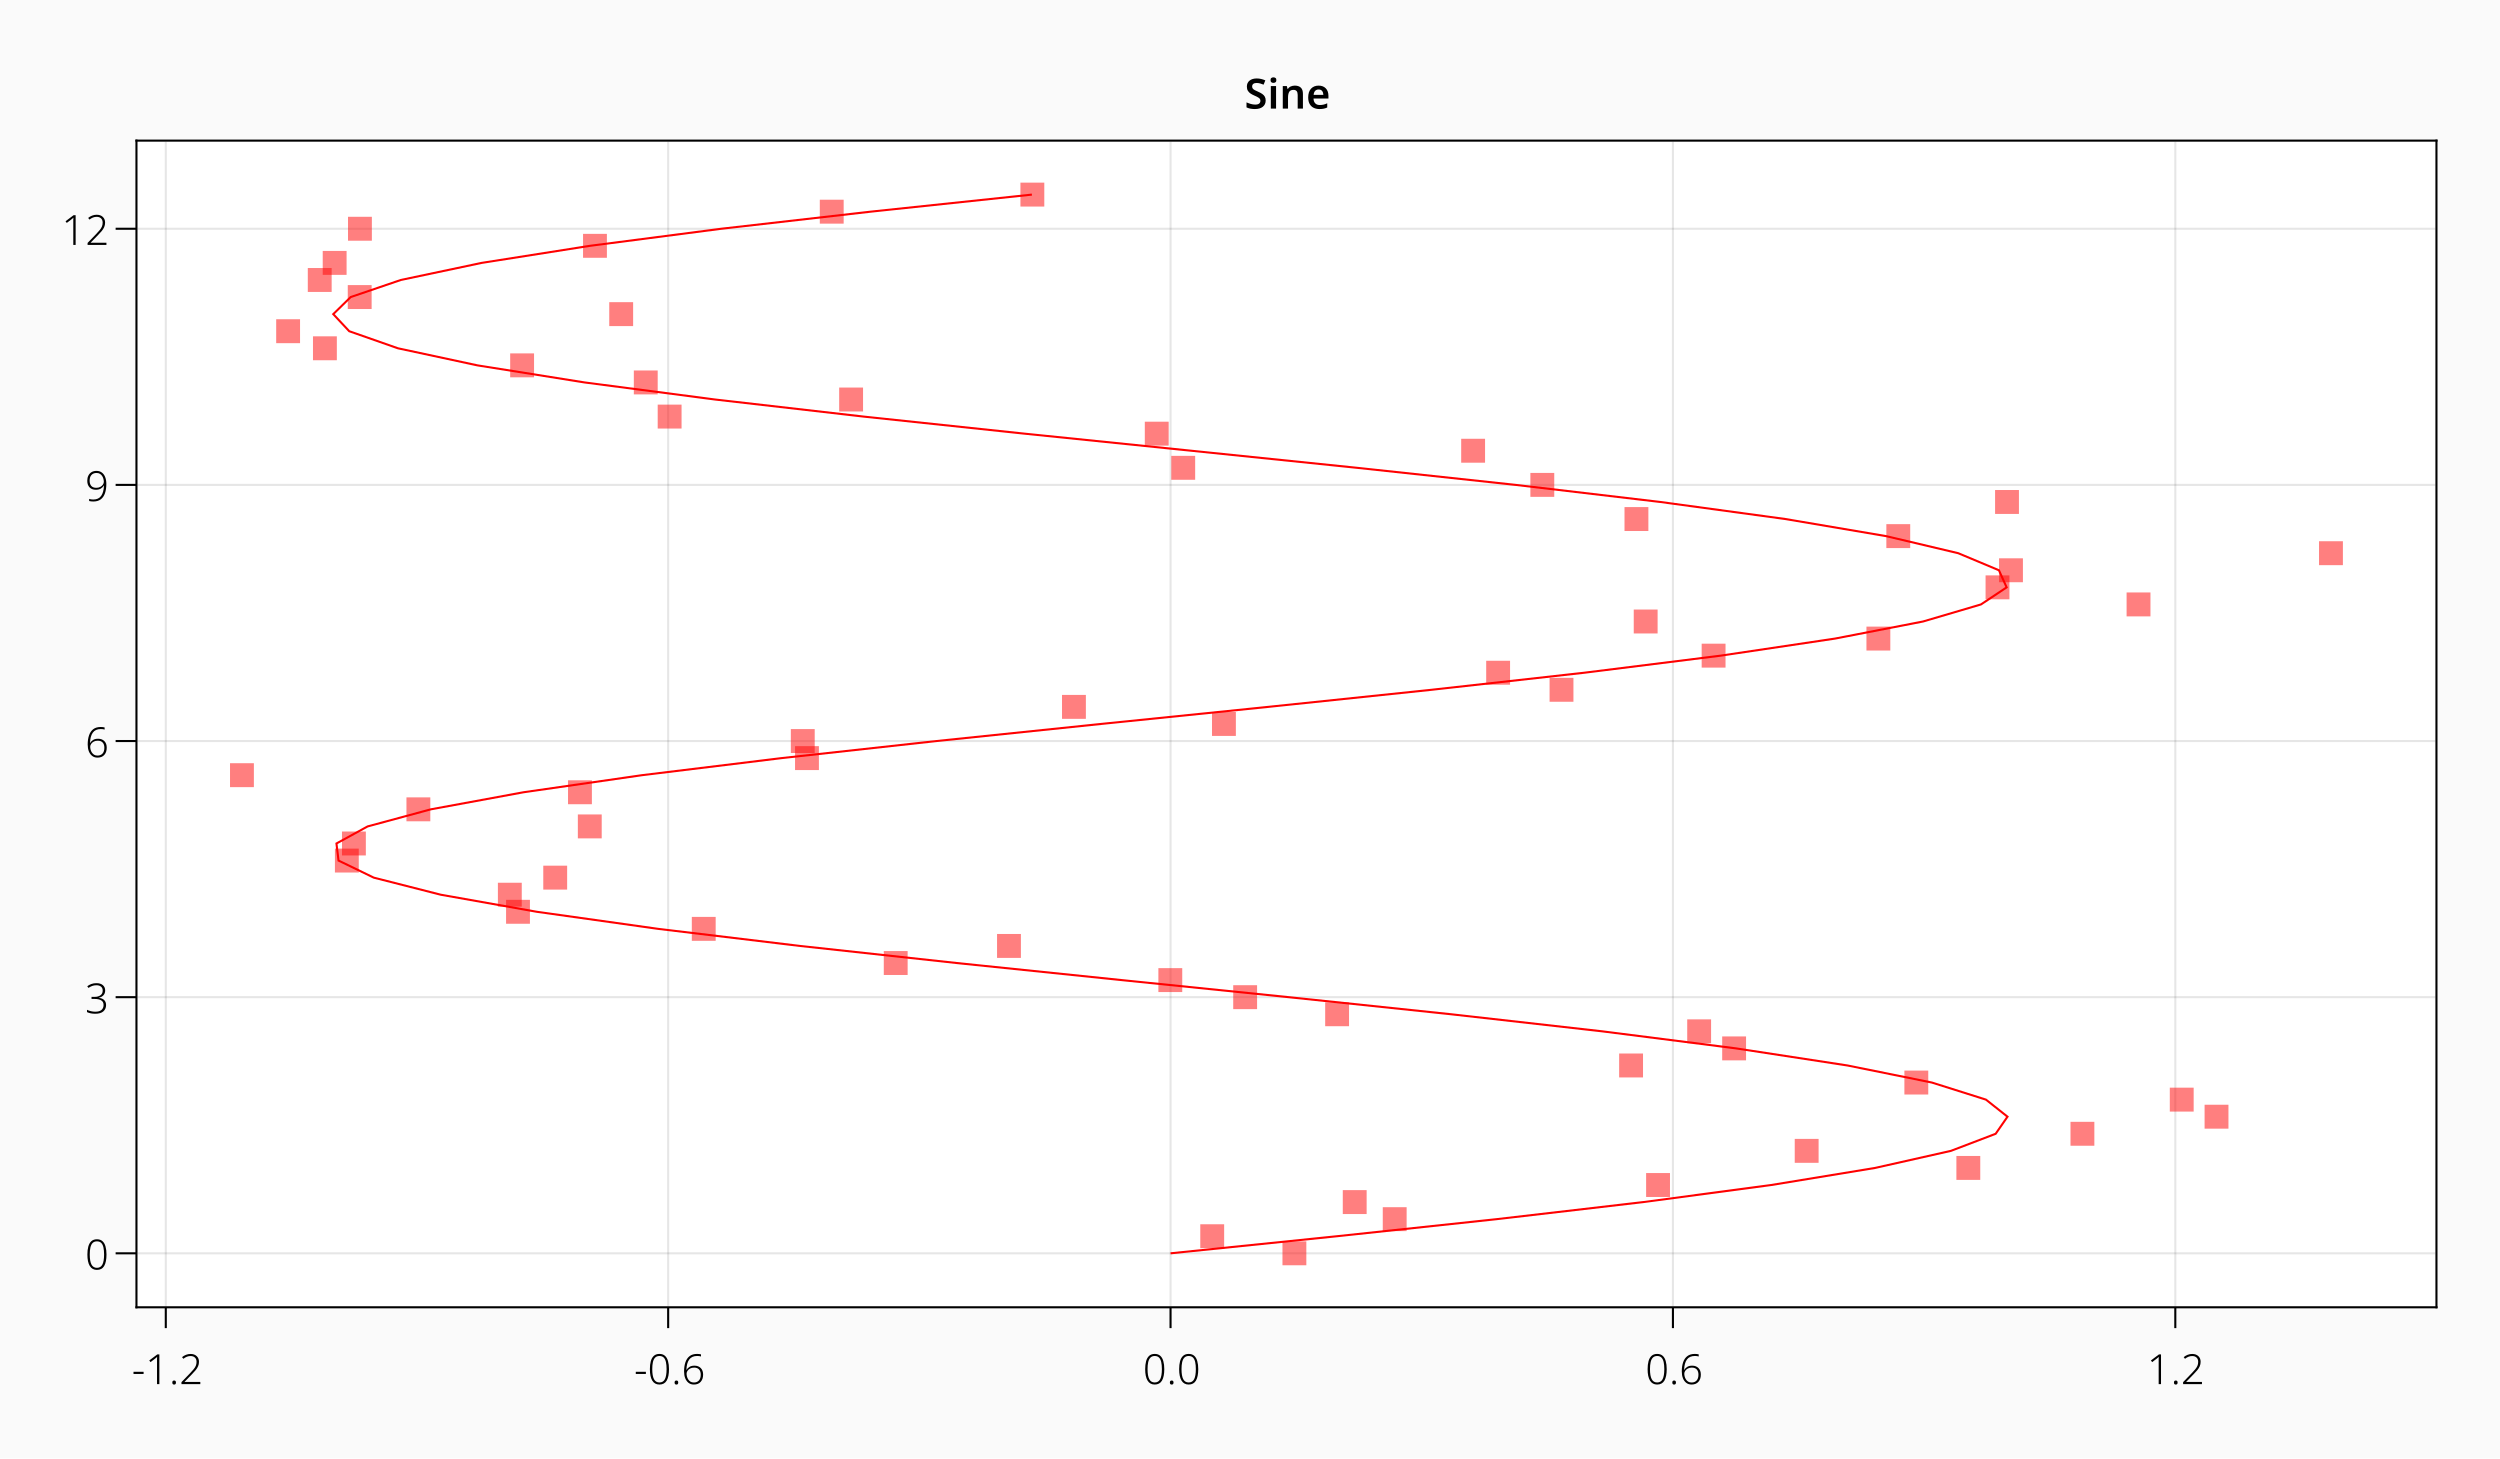
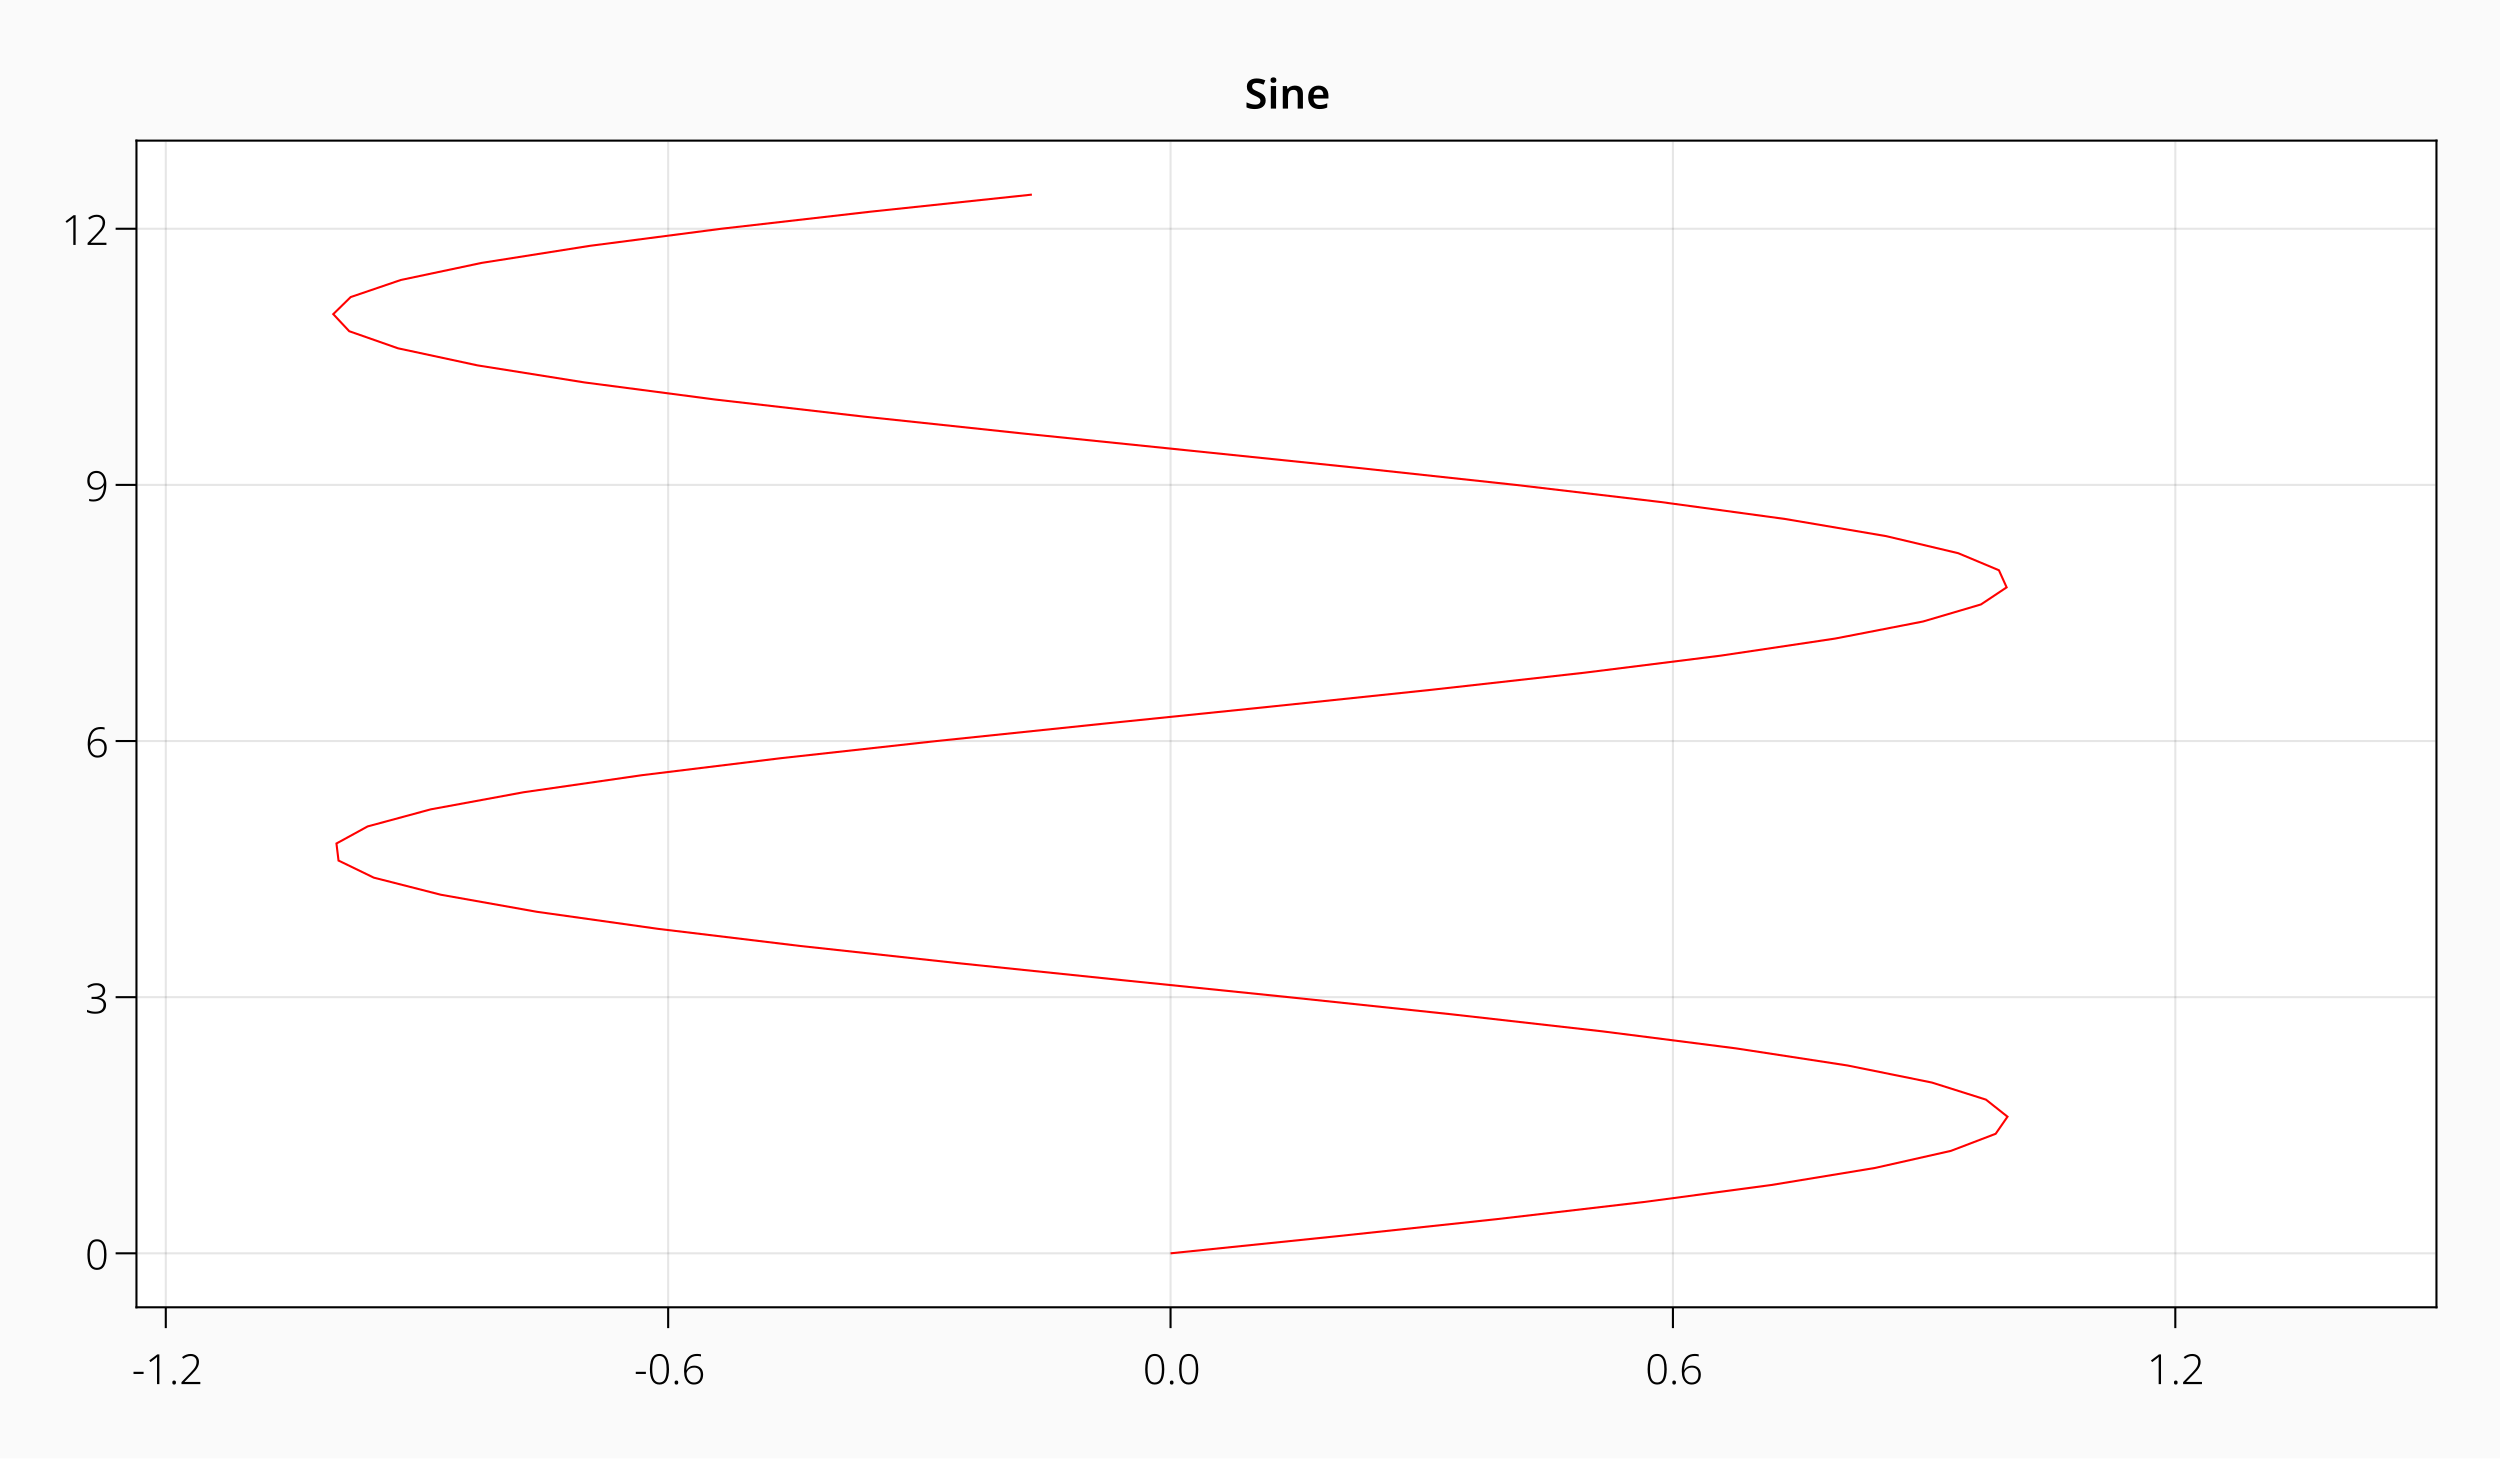
<svg xmlns="http://www.w3.org/2000/svg" xmlns:xlink="http://www.w3.org/1999/xlink" width="1200pt" height="700pt" viewBox="0 0 1200 700" version="1.1">
  <defs>
    <g>
      <symbol overflow="visible" id="glyph0-0">
        <path style="stroke:none;" d="M 1.875 0 L 1.875 -14.281 L 10.094 -14.281 L 10.094 0 Z M 2.906 -1.016 L 9.078 -1.016 L 9.078 -13.266 L 2.906 -13.266 Z M 2.906 -1.016 " />
      </symbol>
      <symbol overflow="visible" id="glyph0-1">
        <path style="stroke:none;" d="M 0.797 -4.875 L 0.797 -5.922 L 5.641 -5.922 L 5.641 -4.875 Z M 0.797 -4.875 " />
      </symbol>
      <symbol overflow="visible" id="glyph0-2">
        <path style="stroke:none;" d="M 6.766 0 L 5.641 0 L 5.641 -10.625 C 5.641 -11.195 5.641 -11.664 5.641 -12.031 C 5.641 -12.395 5.656 -12.742 5.688 -13.078 C 5.5 -12.891 5.32 -12.727 5.156 -12.594 C 5 -12.469 4.785 -12.297 4.516 -12.078 L 2.516 -10.562 L 1.922 -11.359 L 5.797 -14.281 L 6.766 -14.281 Z M 6.766 0 " />
      </symbol>
      <symbol overflow="visible" id="glyph0-3">
        <path style="stroke:none;" d="M 1.562 -0.766 C 1.562 -1.41 1.852 -1.734 2.438 -1.734 C 3.02 -1.734 3.312 -1.41 3.312 -0.766 C 3.312 -0.109 3.02 0.219 2.438 0.219 C 1.852 0.219 1.562 -0.109 1.562 -0.766 Z M 1.562 -0.766 " />
      </symbol>
      <symbol overflow="visible" id="glyph0-4">
        <path style="stroke:none;" d="M 10.125 0 L 1.078 0 L 1.078 -0.953 L 5.188 -5.219 C 5.863 -5.926 6.43 -6.555 6.891 -7.109 C 7.359 -7.672 7.711 -8.234 7.953 -8.797 C 8.191 -9.359 8.312 -9.988 8.312 -10.688 C 8.312 -11.57 8.051 -12.258 7.531 -12.75 C 7.02 -13.238 6.32 -13.484 5.438 -13.484 C 4.801 -13.484 4.203 -13.367 3.641 -13.141 C 3.078 -12.91 2.523 -12.582 1.984 -12.156 L 1.359 -12.953 C 1.941 -13.441 2.578 -13.816 3.266 -14.078 C 3.961 -14.348 4.688 -14.484 5.438 -14.484 C 6.664 -14.484 7.645 -14.141 8.375 -13.453 C 9.113 -12.773 9.484 -11.863 9.484 -10.719 C 9.484 -9.945 9.344 -9.238 9.062 -8.594 C 8.789 -7.957 8.406 -7.332 7.906 -6.719 C 7.406 -6.102 6.812 -5.453 6.125 -4.766 L 2.547 -1.094 L 2.547 -1.047 L 10.125 -1.047 Z M 10.125 0 " />
      </symbol>
      <symbol overflow="visible" id="glyph0-5">
        <path style="stroke:none;" d="M 10.297 -7.188 C 10.297 -4.789 9.926 -2.957 9.188 -1.688 C 8.445 -0.426 7.285 0.203 5.703 0.203 C 4.191 0.203 3.051 -0.422 2.281 -1.672 C 1.508 -2.93 1.125 -4.77 1.125 -7.188 C 1.125 -8.633 1.27 -9.906 1.562 -11 C 1.863 -12.102 2.352 -12.961 3.031 -13.578 C 3.707 -14.191 4.602 -14.5 5.719 -14.5 C 6.812 -14.5 7.691 -14.195 8.359 -13.594 C 9.035 -13 9.523 -12.148 9.828 -11.047 C 10.141 -9.953 10.297 -8.664 10.297 -7.188 Z M 2.266 -7.188 C 2.266 -5.031 2.539 -3.426 3.094 -2.375 C 3.645 -1.32 4.516 -0.797 5.703 -0.797 C 6.91 -0.797 7.785 -1.32 8.328 -2.375 C 8.867 -3.426 9.141 -5.031 9.141 -7.188 C 9.141 -8.5 9.035 -9.629 8.828 -10.578 C 8.617 -11.523 8.266 -12.25 7.766 -12.75 C 7.266 -13.25 6.582 -13.5 5.719 -13.5 C 4.852 -13.5 4.164 -13.242 3.656 -12.734 C 3.156 -12.234 2.797 -11.508 2.578 -10.562 C 2.367 -9.613 2.266 -8.488 2.266 -7.188 Z M 2.266 -7.188 " />
      </symbol>
      <symbol overflow="visible" id="glyph0-6">
        <path style="stroke:none;" d="M 1.234 -6.078 C 1.234 -7.785 1.453 -9.27 1.891 -10.531 C 2.328 -11.789 3 -12.766 3.906 -13.453 C 4.82 -14.148 6.016 -14.5 7.484 -14.5 C 8.211 -14.5 8.836 -14.426 9.359 -14.281 L 9.359 -13.266 C 9.117 -13.359 8.836 -13.422 8.516 -13.453 C 8.203 -13.492 7.867 -13.516 7.516 -13.516 C 5.797 -13.516 4.52 -12.938 3.688 -11.781 C 2.852 -10.625 2.41 -8.977 2.359 -6.844 L 2.438 -6.844 C 2.719 -7.363 3.164 -7.828 3.781 -8.234 C 4.395 -8.648 5.207 -8.859 6.219 -8.859 C 7.5 -8.859 8.508 -8.473 9.25 -7.703 C 10 -6.941 10.375 -5.895 10.375 -4.562 C 10.375 -3.125 9.984 -1.969 9.203 -1.094 C 8.43 -0.227 7.348 0.203 5.953 0.203 C 4.941 0.203 4.086 -0.066 3.391 -0.609 C 2.691 -1.148 2.156 -1.891 1.781 -2.828 C 1.414 -3.766 1.234 -4.848 1.234 -6.078 Z M 5.953 -0.781 C 6.973 -0.781 7.773 -1.102 8.359 -1.75 C 8.941 -2.395 9.234 -3.332 9.234 -4.562 C 9.234 -5.602 8.969 -6.422 8.438 -7.016 C 7.906 -7.617 7.109 -7.922 6.047 -7.922 C 5.305 -7.922 4.664 -7.773 4.125 -7.484 C 3.582 -7.191 3.164 -6.82 2.875 -6.375 C 2.582 -5.926 2.438 -5.484 2.438 -5.047 C 2.438 -4.629 2.492 -4.176 2.609 -3.688 C 2.734 -3.195 2.93 -2.734 3.203 -2.297 C 3.484 -1.859 3.844 -1.492 4.281 -1.203 C 4.727 -0.922 5.285 -0.781 5.953 -0.781 Z M 5.953 -0.781 " />
      </symbol>
      <symbol overflow="visible" id="glyph0-7">
        <path style="stroke:none;" d="M 9.641 -10.984 C 9.641 -10.035 9.359 -9.258 8.797 -8.656 C 8.234 -8.062 7.516 -7.68 6.641 -7.516 L 6.641 -7.438 C 7.754 -7.301 8.602 -6.938 9.188 -6.344 C 9.781 -5.75 10.078 -4.953 10.078 -3.953 C 10.078 -2.734 9.645 -1.734 8.781 -0.953 C 7.914 -0.18 6.613 0.203 4.875 0.203 C 4.102 0.203 3.383 0.133 2.719 0 C 2.062 -0.133 1.461 -0.332 0.922 -0.594 L 0.922 -1.703 C 1.461 -1.43 2.086 -1.207 2.797 -1.031 C 3.504 -0.863 4.195 -0.781 4.875 -0.781 C 6.238 -0.781 7.242 -1.066 7.891 -1.641 C 8.547 -2.223 8.875 -3.008 8.875 -4 C 8.875 -5.039 8.488 -5.785 7.719 -6.234 C 6.945 -6.68 5.914 -6.906 4.625 -6.906 L 3.094 -6.906 L 3.094 -7.906 L 4.641 -7.906 C 5.742 -7.906 6.656 -8.16 7.375 -8.672 C 8.094 -9.18 8.453 -9.93 8.453 -10.922 C 8.453 -11.766 8.176 -12.398 7.625 -12.828 C 7.082 -13.266 6.359 -13.484 5.453 -13.484 C 4.691 -13.484 4.008 -13.367 3.406 -13.141 C 2.801 -12.91 2.207 -12.598 1.625 -12.203 L 1.047 -13 C 1.586 -13.426 2.223 -13.781 2.953 -14.062 C 3.691 -14.344 4.52 -14.484 5.438 -14.484 C 6.77 -14.484 7.801 -14.164 8.531 -13.531 C 9.27 -12.895 9.641 -12.047 9.641 -10.984 Z M 9.641 -10.984 " />
      </symbol>
      <symbol overflow="visible" id="glyph0-8">
        <path style="stroke:none;" d="M 10.203 -8.219 C 10.203 -6.508 9.984 -5.02 9.547 -3.75 C 9.117 -2.488 8.441 -1.508 7.516 -0.812 C 6.586 -0.125 5.391 0.219 3.922 0.219 C 3.598 0.219 3.25 0.195 2.875 0.156 C 2.5 0.113 2.191 0.055 1.953 -0.016 L 1.953 -1.047 C 2.492 -0.836 3.148 -0.734 3.922 -0.734 C 5.629 -0.734 6.895 -1.316 7.719 -2.484 C 8.539 -3.648 8.988 -5.301 9.062 -7.438 L 8.984 -7.438 C 8.703 -6.914 8.25 -6.445 7.625 -6.031 C 7 -5.625 6.176 -5.422 5.156 -5.422 C 3.895 -5.422 2.895 -5.801 2.156 -6.562 C 1.414 -7.332 1.047 -8.391 1.047 -9.734 C 1.047 -10.68 1.223 -11.508 1.578 -12.219 C 1.941 -12.938 2.453 -13.492 3.109 -13.891 C 3.766 -14.285 4.555 -14.484 5.484 -14.484 C 6.504 -14.484 7.363 -14.211 8.062 -13.672 C 8.77 -13.141 9.301 -12.406 9.656 -11.469 C 10.02 -10.531 10.203 -9.445 10.203 -8.219 Z M 5.484 -13.484 C 4.461 -13.484 3.656 -13.16 3.062 -12.516 C 2.477 -11.879 2.188 -10.961 2.188 -9.766 C 2.188 -8.691 2.453 -7.852 2.984 -7.25 C 3.516 -6.656 4.312 -6.359 5.375 -6.359 C 6.113 -6.359 6.754 -6.504 7.297 -6.797 C 7.848 -7.086 8.27 -7.457 8.562 -7.906 C 8.852 -8.352 9 -8.797 9 -9.234 C 9 -9.648 8.938 -10.098 8.812 -10.578 C 8.695 -11.066 8.5 -11.531 8.219 -11.969 C 7.945 -12.414 7.586 -12.781 7.141 -13.062 C 6.703 -13.344 6.148 -13.484 5.484 -13.484 Z M 5.484 -13.484 " />
      </symbol>
      <symbol overflow="visible" id="glyph1-0">
        <path style="stroke:none;" d="M 0 -1.875 L -14.281 -1.875 L -14.281 -10.094 L 0 -10.094 Z M -1.016 -2.906 L -1.016 -9.078 L -13.266 -9.078 L -13.266 -2.906 Z M -1.016 -2.906 " />
      </symbol>
      <symbol overflow="visible" id="glyph1-1">
        <path style="stroke:none;" d="" />
      </symbol>
      <symbol overflow="visible" id="glyph2-0">
        <path style="stroke:none;" d="M 1.875 0 L 1.875 -14.281 L 10.094 -14.281 L 10.094 0 Z M 2.906 -1.016 L 9.078 -1.016 L 9.078 -13.266 L 2.906 -13.266 Z M 2.906 -1.016 " />
      </symbol>
      <symbol overflow="visible" id="glyph2-1">
        <path style="stroke:none;" d="M 10.156 -3.906 C 10.156 -2.633 9.695 -1.629 8.781 -0.891 C 7.863 -0.16 6.586 0.203 4.953 0.203 C 3.379 0.203 2.047 -0.062 0.953 -0.594 L 0.953 -3 C 1.555 -2.727 2.223 -2.484 2.953 -2.266 C 3.68 -2.047 4.41 -1.938 5.141 -1.938 C 6.004 -1.938 6.633 -2.102 7.031 -2.438 C 7.426 -2.781 7.625 -3.223 7.625 -3.766 C 7.625 -4.348 7.367 -4.816 6.859 -5.172 C 6.348 -5.523 5.609 -5.906 4.641 -6.312 C 4.055 -6.562 3.492 -6.859 2.953 -7.203 C 2.41 -7.555 1.969 -8.004 1.625 -8.547 C 1.289 -9.086 1.125 -9.766 1.125 -10.578 C 1.125 -11.797 1.551 -12.75 2.406 -13.438 C 3.27 -14.133 4.422 -14.484 5.859 -14.484 C 6.609 -14.484 7.316 -14.398 7.984 -14.234 C 8.66 -14.078 9.328 -13.852 9.984 -13.562 L 9.156 -11.5 C 8.562 -11.75 7.992 -11.945 7.453 -12.094 C 6.91 -12.238 6.352 -12.312 5.781 -12.312 C 5.082 -12.312 4.551 -12.16 4.188 -11.859 C 3.832 -11.555 3.656 -11.148 3.656 -10.641 C 3.656 -10.254 3.754 -9.922 3.953 -9.641 C 4.16 -9.367 4.473 -9.117 4.891 -8.891 C 5.305 -8.672 5.848 -8.414 6.516 -8.125 C 7.297 -7.789 7.953 -7.438 8.484 -7.062 C 9.023 -6.695 9.438 -6.266 9.719 -5.766 C 10.008 -5.266 10.156 -4.645 10.156 -3.906 Z M 10.156 -3.906 " />
      </symbol>
      <symbol overflow="visible" id="glyph2-2">
        <path style="stroke:none;" d="M 2.875 -15.016 C 3.25 -15.016 3.578 -14.914 3.859 -14.719 C 4.141 -14.531 4.281 -14.191 4.281 -13.703 C 4.281 -13.203 4.141 -12.852 3.859 -12.656 C 3.578 -12.457 3.25 -12.359 2.875 -12.359 C 2.488 -12.359 2.16 -12.457 1.891 -12.656 C 1.617 -12.852 1.484 -13.203 1.484 -13.703 C 1.484 -14.191 1.617 -14.531 1.891 -14.719 C 2.16 -14.914 2.488 -15.016 2.875 -15.016 Z M 4.141 -10.844 L 4.141 0 L 1.625 0 L 1.625 -10.844 Z M 4.141 -10.844 " />
      </symbol>
      <symbol overflow="visible" id="glyph2-3">
        <path style="stroke:none;" d="M 7.422 -11.047 C 8.629 -11.047 9.578 -10.727 10.266 -10.094 C 10.953 -9.469 11.297 -8.457 11.297 -7.062 L 11.297 0 L 8.781 0 L 8.781 -6.562 C 8.781 -7.375 8.617 -7.984 8.297 -8.391 C 7.973 -8.797 7.469 -9 6.781 -9 C 5.77 -9 5.078 -8.676 4.703 -8.031 C 4.328 -7.395 4.141 -6.484 4.141 -5.297 L 4.141 0 L 1.625 0 L 1.625 -10.844 L 3.562 -10.844 L 3.922 -9.422 L 4.062 -9.422 C 4.406 -9.984 4.879 -10.395 5.484 -10.656 C 6.098 -10.914 6.742 -11.047 7.422 -11.047 Z M 7.422 -11.047 " />
      </symbol>
      <symbol overflow="visible" id="glyph2-4">
        <path style="stroke:none;" d="M 5.984 -11.047 C 7.43 -11.047 8.578 -10.609 9.422 -9.734 C 10.273 -8.867 10.703 -7.664 10.703 -6.125 L 10.703 -4.844 L 3.547 -4.844 C 3.566 -3.852 3.836 -3.086 4.359 -2.547 C 4.879 -2.004 5.598 -1.734 6.516 -1.734 C 7.211 -1.734 7.836 -1.801 8.391 -1.938 C 8.953 -2.082 9.531 -2.289 10.125 -2.562 L 10.125 -0.547 C 9.582 -0.285 9.023 -0.098 8.453 0.016 C 7.879 0.141 7.195 0.203 6.406 0.203 C 5.332 0.203 4.391 0 3.578 -0.406 C 2.766 -0.812 2.129 -1.426 1.672 -2.25 C 1.211 -3.07 0.984 -4.102 0.984 -5.344 C 0.984 -7.195 1.438 -8.609 2.344 -9.578 C 3.258 -10.555 4.473 -11.047 5.984 -11.047 Z M 5.984 -9.188 C 5.297 -9.188 4.742 -8.969 4.328 -8.531 C 3.91 -8.094 3.664 -7.445 3.594 -6.594 L 8.266 -6.594 C 8.242 -7.344 8.051 -7.961 7.688 -8.453 C 7.32 -8.941 6.754 -9.188 5.984 -9.188 Z M 5.984 -9.188 " />
      </symbol>
    </g>
  </defs>
  <g id="surface79">
    <rect x="0" y="0" width="1200" height="700" style="fill:rgb(98%,98%,98%);fill-opacity:1;stroke:none;" />
    <path style=" stroke:none;fill-rule:nonzero;fill:rgb(100%,100%,100%);fill-opacity:1;" d="M 66 627 L 1169 627 L 1169 68 L 66 68 Z M 66 627 " />
    <path style="fill:none;stroke-width:1;stroke-linecap:butt;stroke-linejoin:miter;stroke:rgb(0%,0%,0%);stroke-opacity:0.1;stroke-miterlimit:10;" d="M 79.578 627 L 79.578 68 M 320.719 627 L 320.719 68 M 561.863 627 L 561.863 68 M 803.004 627 L 803.004 68 M 1044.148 627 L 1044.148 68 " />
    <path style="fill:none;stroke-width:1;stroke-linecap:butt;stroke-linejoin:miter;stroke:rgb(0%,0%,0%);stroke-opacity:0.1;stroke-miterlimit:10;" d="M 66 601.59 L 1169 601.59 M 66 478.645 L 1169 478.645 M 66 355.695 L 1169 355.695 M 66 232.75 L 1169 232.75 M 66 109.801 L 1169 109.801 " />
    <path style="fill:none;stroke-width:1;stroke-linecap:butt;stroke-linejoin:miter;stroke:rgb(0%,0%,0%);stroke-opacity:1;stroke-miterlimit:10;" d="M 79.578 627.5 L 79.578 637.5 M 320.719 627.5 L 320.719 637.5 M 561.863 627.5 L 561.863 637.5 M 803.004 627.5 L 803.004 637.5 M 1044.148 627.5 L 1044.148 637.5 " />
    <g style="fill:rgb(0%,0%,0%);fill-opacity:1;">
      <use xlink:href="#glyph0-1" x="63.285" y="664.379" />
    </g>
    <g style="fill:rgb(0%,0%,0%);fill-opacity:1;">
      <use xlink:href="#glyph0-2" x="69.727" y="664.379" />
    </g>
    <g style="fill:rgb(0%,0%,0%);fill-opacity:1;">
      <use xlink:href="#glyph0-3" x="81.148" y="664.379" />
    </g>
    <g style="fill:rgb(0%,0%,0%);fill-opacity:1;">
      <use xlink:href="#glyph0-4" x="86.027" y="664.379" />
    </g>
    <g style="fill:rgb(0%,0%,0%);fill-opacity:1;">
      <use xlink:href="#glyph0-1" x="304.379" y="664.379" />
    </g>
    <g style="fill:rgb(0%,0%,0%);fill-opacity:1;">
      <use xlink:href="#glyph0-5" x="310.82" y="664.379" />
    </g>
    <g style="fill:rgb(0%,0%,0%);fill-opacity:1;">
      <use xlink:href="#glyph0-3" x="322.238" y="664.379" />
    </g>
    <g style="fill:rgb(0%,0%,0%);fill-opacity:1;">
      <use xlink:href="#glyph0-6" x="327.121" y="664.379" />
    </g>
    <g style="fill:rgb(0%,0%,0%);fill-opacity:1;">
      <use xlink:href="#glyph0-5" x="548.562" y="664.379" />
    </g>
    <g style="fill:rgb(0%,0%,0%);fill-opacity:1;">
      <use xlink:href="#glyph0-3" x="559.98" y="664.379" />
    </g>
    <g style="fill:rgb(0%,0%,0%);fill-opacity:1;">
      <use xlink:href="#glyph0-5" x="564.863" y="664.379" />
    </g>
    <g style="fill:rgb(0%,0%,0%);fill-opacity:1;">
      <use xlink:href="#glyph0-5" x="789.727" y="664.379" />
    </g>
    <g style="fill:rgb(0%,0%,0%);fill-opacity:1;">
      <use xlink:href="#glyph0-3" x="801.145" y="664.379" />
    </g>
    <g style="fill:rgb(0%,0%,0%);fill-opacity:1;">
      <use xlink:href="#glyph0-6" x="806.023" y="664.379" />
    </g>
    <g style="fill:rgb(0%,0%,0%);fill-opacity:1;">
      <use xlink:href="#glyph0-2" x="1030.52" y="664.379" />
    </g>
    <g style="fill:rgb(0%,0%,0%);fill-opacity:1;">
      <use xlink:href="#glyph0-3" x="1041.938" y="664.379" />
    </g>
    <g style="fill:rgb(0%,0%,0%);fill-opacity:1;">
      <use xlink:href="#glyph0-4" x="1046.816" y="664.379" />
    </g>
    <path style="fill:none;stroke-width:1;stroke-linecap:butt;stroke-linejoin:miter;stroke:rgb(0%,0%,0%);stroke-opacity:1;stroke-miterlimit:10;" d="M 65 627.5 L 1170 627.5 " />
    <path style="fill:none;stroke-width:1;stroke-linecap:butt;stroke-linejoin:miter;stroke:rgb(0%,0%,0%);stroke-opacity:1;stroke-miterlimit:10;" d="M 65.5 601.59 L 55.5 601.59 M 65.5 478.645 L 55.5 478.645 M 65.5 355.695 L 55.5 355.695 M 65.5 232.75 L 55.5 232.75 M 65.5 109.801 L 55.5 109.801 " />
    <g style="fill:rgb(0%,0%,0%);fill-opacity:1;">
      <use xlink:href="#glyph0-5" x="40.82" y="609.352" />
    </g>
    <g style="fill:rgb(0%,0%,0%);fill-opacity:1;">
      <use xlink:href="#glyph0-7" x="40.84" y="486.402" />
    </g>
    <g style="fill:rgb(0%,0%,0%);fill-opacity:1;">
      <use xlink:href="#glyph0-6" x="40.859" y="363.457" />
    </g>
    <g style="fill:rgb(0%,0%,0%);fill-opacity:1;">
      <use xlink:href="#glyph0-8" x="40.84" y="240.508" />
    </g>
    <g style="fill:rgb(0%,0%,0%);fill-opacity:1;">
      <use xlink:href="#glyph0-2" x="29.539" y="117.562" />
    </g>
    <g style="fill:rgb(0%,0%,0%);fill-opacity:1;">
      <use xlink:href="#glyph0-4" x="40.961" y="117.562" />
    </g>
    <g style="fill:rgb(0%,0%,0%);fill-opacity:1;">
      <use xlink:href="#glyph1-1" x="9.359" y="347.5" />
    </g>
    <path style="fill:none;stroke-width:1;stroke-linecap:butt;stroke-linejoin:miter;stroke:rgb(0%,0%,0%);stroke-opacity:1;stroke-miterlimit:10;" d="M 65.5 628 L 65.5 67 " />
    <path style="fill:none;stroke-width:1;stroke-linecap:butt;stroke-linejoin:miter;stroke:rgb(0%,0%,0%);stroke-opacity:1;stroke-miterlimit:10;" d="M 65 67.5 L 1170 67.5 " />
    <path style="fill:none;stroke-width:1;stroke-linecap:butt;stroke-linejoin:miter;stroke:rgb(0%,0%,0%);stroke-opacity:1;stroke-miterlimit:10;" d="M 1169.5 628 L 1169.5 67 " />
    <g style="fill:rgb(0%,0%,0%);fill-opacity:1;">
      <use xlink:href="#glyph2-1" x="597.371" y="52.141" />
    </g>
    <g style="fill:rgb(0%,0%,0%);fill-opacity:1;">
      <use xlink:href="#glyph2-2" x="608.371" y="52.141" />
    </g>
    <g style="fill:rgb(0%,0%,0%);fill-opacity:1;">
      <use xlink:href="#glyph2-3" x="614.109" y="52.141" />
    </g>
    <g style="fill:rgb(0%,0%,0%);fill-opacity:1;">
      <use xlink:href="#glyph2-4" x="626.949" y="52.141" />
    </g>
    <path style="fill:none;stroke-width:1;stroke-linecap:butt;stroke-linejoin:miter;stroke:rgb(100%,0%,0%);stroke-opacity:1;stroke-miterlimit:10;" d="M 561.863 601.59 L 641.707 593.395 L 718.371 585.199 L 788.793 577 L 850.172 568.805 L 900.055 560.609 L 936.453 552.41 L 957.918 544.215 L 963.598 536.02 L 953.258 527.824 L 927.312 519.625 L 886.801 511.43 L 833.336 503.234 L 769.043 495.035 L 696.496 486.84 L 618.578 478.645 L 538.402 470.445 L 459.16 462.25 L 384.012 454.055 L 315.953 445.859 L 257.699 437.66 L 211.57 429.465 L 179.41 421.27 L 162.492 413.07 L 161.5 404.875 L 176.465 396.68 L 206.797 388.48 L 251.285 380.285 L 308.152 372.09 L 375.137 363.895 L 449.562 355.695 L 528.469 347.5 L 608.703 339.305 L 687.074 331.105 L 760.449 322.91 L 825.91 314.715 L 880.84 306.516 L 923.059 298.32 L 950.875 290.125 L 963.18 281.93 L 959.488 273.73 L 939.945 265.535 L 905.328 257.34 L 857.02 249.141 L 796.941 240.945 L 727.496 232.75 L 651.441 224.555 L 571.82 216.355 L 491.801 208.16 L 414.574 199.965 L 343.219 191.766 L 280.578 183.57 L 229.156 175.375 L 190.996 167.176 L 167.621 158.98 L 159.961 150.785 L 168.328 142.59 L 192.379 134.391 L 231.164 126.195 L 283.133 118 L 346.211 109.801 L 417.887 101.605 L 495.305 93.41 " />
-     <path style=" stroke:none;fill-rule:nonzero;fill:rgb(100%,0%,0%);fill-opacity:0.5;" d="M 615.586 607.332 L 615.586 595.848 L 627.039 595.848 L 627.039 607.332 Z M 628.398 605.488 " />
-     <path style=" stroke:none;fill-rule:nonzero;fill:rgb(100%,0%,0%);fill-opacity:0.5;" d="M 576.137 599.133 L 576.137 587.648 L 587.59 587.648 L 587.59 599.133 Z M 588.949 597.289 " />
-     <path style=" stroke:none;fill-rule:nonzero;fill:rgb(100%,0%,0%);fill-opacity:0.5;" d="M 663.73 590.938 L 663.73 579.453 L 675.184 579.453 L 675.184 590.938 Z M 676.547 589.094 " />
-     <path style=" stroke:none;fill-rule:nonzero;fill:rgb(100%,0%,0%);fill-opacity:0.5;" d="M 644.535 582.742 L 644.535 571.258 L 655.988 571.258 L 655.988 582.742 Z M 657.348 580.898 " />
-     <path style=" stroke:none;fill-rule:nonzero;fill:rgb(100%,0%,0%);fill-opacity:0.5;" d="M 790.137 574.547 L 790.137 563.062 L 801.59 563.062 L 801.59 574.547 Z M 802.949 572.703 " />
-     <path style=" stroke:none;fill-rule:nonzero;fill:rgb(100%,0%,0%);fill-opacity:0.5;" d="M 939.07 566.348 L 939.07 554.863 L 950.523 554.863 L 950.523 566.348 Z M 951.883 564.504 " />
-     <path style=" stroke:none;fill-rule:nonzero;fill:rgb(100%,0%,0%);fill-opacity:0.5;" d="M 861.473 558.152 L 861.473 546.668 L 872.926 546.668 L 872.926 558.152 Z M 874.285 556.309 " />
-     <path style=" stroke:none;fill-rule:nonzero;fill:rgb(100%,0%,0%);fill-opacity:0.5;" d="M 993.836 549.957 L 993.836 538.473 L 1005.289 538.473 L 1005.289 549.957 Z M 1006.648 548.113 " />
-     <path style=" stroke:none;fill-rule:nonzero;fill:rgb(100%,0%,0%);fill-opacity:0.5;" d="M 1058.203 541.758 L 1058.203 530.273 L 1069.656 530.273 L 1069.656 541.758 Z M 1071.016 539.914 " />
-     <path style=" stroke:none;fill-rule:nonzero;fill:rgb(100%,0%,0%);fill-opacity:0.5;" d="M 1041.504 533.562 L 1041.504 522.078 L 1052.957 522.078 L 1052.957 533.562 Z M 1054.316 531.719 " />
-     <path style=" stroke:none;fill-rule:nonzero;fill:rgb(100%,0%,0%);fill-opacity:0.5;" d="M 914.109 525.367 L 914.109 513.883 L 925.562 513.883 L 925.562 525.367 Z M 926.922 523.523 " />
-     <path style=" stroke:none;fill-rule:nonzero;fill:rgb(100%,0%,0%);fill-opacity:0.5;" d="M 777.191 517.168 L 777.191 505.684 L 788.645 505.684 L 788.645 517.168 Z M 790.004 515.324 " />
-     <path style=" stroke:none;fill-rule:nonzero;fill:rgb(100%,0%,0%);fill-opacity:0.5;" d="M 826.652 508.973 L 826.652 497.488 L 838.105 497.488 L 838.105 508.973 Z M 839.465 507.129 " />
-     <path style=" stroke:none;fill-rule:nonzero;fill:rgb(100%,0%,0%);fill-opacity:0.5;" d="M 809.867 500.777 L 809.867 489.293 L 821.32 489.293 L 821.32 500.777 Z M 822.684 498.934 " />
-     <path style=" stroke:none;fill-rule:nonzero;fill:rgb(100%,0%,0%);fill-opacity:0.5;" d="M 636.086 492.582 L 636.086 481.098 L 647.539 481.098 L 647.539 492.582 Z M 648.898 490.738 " />
-     <path style=" stroke:none;fill-rule:nonzero;fill:rgb(100%,0%,0%);fill-opacity:0.5;" d="M 591.945 484.383 L 591.945 472.898 L 603.398 472.898 L 603.398 484.383 Z M 604.762 482.539 " />
-     <path style=" stroke:none;fill-rule:nonzero;fill:rgb(100%,0%,0%);fill-opacity:0.5;" d="M 556.023 476.188 L 556.023 464.703 L 567.477 464.703 L 567.477 476.188 Z M 568.84 474.344 " />
-     <path style=" stroke:none;fill-rule:nonzero;fill:rgb(100%,0%,0%);fill-opacity:0.5;" d="M 424.215 467.992 L 424.215 456.508 L 435.668 456.508 L 435.668 467.992 Z M 437.027 466.148 " />
-     <path style=" stroke:none;fill-rule:nonzero;fill:rgb(100%,0%,0%);fill-opacity:0.5;" d="M 478.582 459.793 L 478.582 448.309 L 490.035 448.309 L 490.035 459.793 Z M 491.395 457.949 " />
-     <path style=" stroke:none;fill-rule:nonzero;fill:rgb(100%,0%,0%);fill-opacity:0.5;" d="M 332.07 451.598 L 332.07 440.113 L 343.523 440.113 L 343.523 451.598 Z M 344.883 449.754 " />
-     <path style=" stroke:none;fill-rule:nonzero;fill:rgb(100%,0%,0%);fill-opacity:0.5;" d="M 242.914 443.402 L 242.914 431.918 L 254.367 431.918 L 254.367 443.402 Z M 255.727 441.559 " />
-     <path style=" stroke:none;fill-rule:nonzero;fill:rgb(100%,0%,0%);fill-opacity:0.5;" d="M 238.988 435.203 L 238.988 423.719 L 250.441 423.719 L 250.441 435.203 Z M 251.801 433.359 " />
-     <path style=" stroke:none;fill-rule:nonzero;fill:rgb(100%,0%,0%);fill-opacity:0.5;" d="M 260.773 427.008 L 260.773 415.523 L 272.227 415.523 L 272.227 427.008 Z M 273.586 425.164 " />
-     <path style=" stroke:none;fill-rule:nonzero;fill:rgb(100%,0%,0%);fill-opacity:0.5;" d="M 160.758 418.812 L 160.758 407.328 L 172.211 407.328 L 172.211 418.812 Z M 173.57 416.969 " />
-     <path style=" stroke:none;fill-rule:nonzero;fill:rgb(100%,0%,0%);fill-opacity:0.5;" d="M 164.152 410.617 L 164.152 399.133 L 175.605 399.133 L 175.605 410.617 Z M 176.965 408.773 " />
-     <path style=" stroke:none;fill-rule:nonzero;fill:rgb(100%,0%,0%);fill-opacity:0.5;" d="M 277.367 402.418 L 277.367 390.934 L 288.82 390.934 L 288.82 402.418 Z M 290.18 400.574 " />
-     <path style=" stroke:none;fill-rule:nonzero;fill:rgb(100%,0%,0%);fill-opacity:0.5;" d="M 195.098 394.223 L 195.098 382.738 L 206.551 382.738 L 206.551 394.223 Z M 207.914 392.379 " />
-     <path style=" stroke:none;fill-rule:nonzero;fill:rgb(100%,0%,0%);fill-opacity:0.5;" d="M 272.652 386.027 L 272.652 374.543 L 284.105 374.543 L 284.105 386.027 Z M 285.465 384.184 " />
-     <path style=" stroke:none;fill-rule:nonzero;fill:rgb(100%,0%,0%);fill-opacity:0.5;" d="M 110.41 377.828 L 110.41 366.344 L 121.863 366.344 L 121.863 377.828 Z M 123.223 375.984 " />
-     <path style=" stroke:none;fill-rule:nonzero;fill:rgb(100%,0%,0%);fill-opacity:0.5;" d="M 381.621 369.633 L 381.621 358.148 L 393.074 358.148 L 393.074 369.633 Z M 394.434 367.789 " />
-     <path style=" stroke:none;fill-rule:nonzero;fill:rgb(100%,0%,0%);fill-opacity:0.5;" d="M 379.605 361.438 L 379.605 349.953 L 391.059 349.953 L 391.059 361.438 Z M 392.418 359.594 " />
-     <path style=" stroke:none;fill-rule:nonzero;fill:rgb(100%,0%,0%);fill-opacity:0.5;" d="M 581.762 353.242 L 581.762 341.758 L 593.215 341.758 L 593.215 353.242 Z M 594.578 351.398 " />
-     <path style=" stroke:none;fill-rule:nonzero;fill:rgb(100%,0%,0%);fill-opacity:0.5;" d="M 509.766 345.043 L 509.766 333.559 L 521.219 333.559 L 521.219 345.043 Z M 522.578 343.199 " />
-     <path style=" stroke:none;fill-rule:nonzero;fill:rgb(100%,0%,0%);fill-opacity:0.5;" d="M 743.797 336.848 L 743.797 325.363 L 755.25 325.363 L 755.25 336.848 Z M 756.609 335.004 " />
-     <path style=" stroke:none;fill-rule:nonzero;fill:rgb(100%,0%,0%);fill-opacity:0.5;" d="M 713.375 328.652 L 713.375 317.168 L 724.828 317.168 L 724.828 328.652 Z M 726.188 326.809 " />
-     <path style=" stroke:none;fill-rule:nonzero;fill:rgb(100%,0%,0%);fill-opacity:0.5;" d="M 816.801 320.453 L 816.801 308.969 L 828.254 308.969 L 828.254 320.453 Z M 829.613 318.609 " />
-     <path style=" stroke:none;fill-rule:nonzero;fill:rgb(100%,0%,0%);fill-opacity:0.5;" d="M 895.895 312.258 L 895.895 300.773 L 907.348 300.773 L 907.348 312.258 Z M 908.707 310.414 " />
-     <path style=" stroke:none;fill-rule:nonzero;fill:rgb(100%,0%,0%);fill-opacity:0.5;" d="M 784.199 304.062 L 784.199 292.578 L 795.652 292.578 L 795.652 304.062 Z M 797.012 302.219 " />
-     <path style=" stroke:none;fill-rule:nonzero;fill:rgb(100%,0%,0%);fill-opacity:0.5;" d="M 1020.766 295.863 L 1020.766 284.379 L 1032.219 284.379 L 1032.219 295.863 Z M 1033.578 294.02 " />
-     <path style=" stroke:none;fill-rule:nonzero;fill:rgb(100%,0%,0%);fill-opacity:0.5;" d="M 953.074 287.668 L 953.074 276.184 L 964.527 276.184 L 964.527 287.668 Z M 965.887 285.824 " />
-     <path style=" stroke:none;fill-rule:nonzero;fill:rgb(100%,0%,0%);fill-opacity:0.5;" d="M 959.547 279.473 L 959.547 267.988 L 971 267.988 L 971 279.473 Z M 972.359 277.629 " />
-     <path style=" stroke:none;fill-rule:nonzero;fill:rgb(100%,0%,0%);fill-opacity:0.5;" d="M 1113.137 271.277 L 1113.137 259.793 L 1124.59 259.793 L 1124.59 271.277 Z M 1125.949 269.434 " />
-     <path style=" stroke:none;fill-rule:nonzero;fill:rgb(100%,0%,0%);fill-opacity:0.5;" d="M 905.449 263.078 L 905.449 251.594 L 916.902 251.594 L 916.902 263.078 Z M 918.262 261.234 " />
-     <path style=" stroke:none;fill-rule:nonzero;fill:rgb(100%,0%,0%);fill-opacity:0.5;" d="M 779.766 254.883 L 779.766 243.398 L 791.219 243.398 L 791.219 254.883 Z M 792.582 253.039 " />
-     <path style=" stroke:none;fill-rule:nonzero;fill:rgb(100%,0%,0%);fill-opacity:0.5;" d="M 957.637 246.688 L 957.637 235.203 L 969.09 235.203 L 969.09 246.688 Z M 970.449 244.844 " />
-     <path style=" stroke:none;fill-rule:nonzero;fill:rgb(100%,0%,0%);fill-opacity:0.5;" d="M 734.586 238.488 L 734.586 227.004 L 746.039 227.004 L 746.039 238.488 Z M 747.398 236.645 " />
-     <path style=" stroke:none;fill-rule:nonzero;fill:rgb(100%,0%,0%);fill-opacity:0.5;" d="M 562.223 230.293 L 562.223 218.809 L 573.676 218.809 L 573.676 230.293 Z M 575.035 228.449 " />
-     <path style=" stroke:none;fill-rule:nonzero;fill:rgb(100%,0%,0%);fill-opacity:0.5;" d="M 701.371 222.098 L 701.371 210.613 L 712.824 210.613 L 712.824 222.098 Z M 714.184 220.254 " />
-     <path style=" stroke:none;fill-rule:nonzero;fill:rgb(100%,0%,0%);fill-opacity:0.5;" d="M 549.508 213.898 L 549.508 202.414 L 560.961 202.414 L 560.961 213.898 Z M 562.32 212.055 " />
-     <path style=" stroke:none;fill-rule:nonzero;fill:rgb(100%,0%,0%);fill-opacity:0.5;" d="M 315.695 205.703 L 315.695 194.219 L 327.148 194.219 L 327.148 205.703 Z M 328.508 203.859 " />
-     <path style=" stroke:none;fill-rule:nonzero;fill:rgb(100%,0%,0%);fill-opacity:0.5;" d="M 402.809 197.508 L 402.809 186.023 L 414.262 186.023 L 414.262 197.508 Z M 415.621 195.664 " />
-     <path style=" stroke:none;fill-rule:nonzero;fill:rgb(100%,0%,0%);fill-opacity:0.5;" d="M 304.238 189.312 L 304.238 177.828 L 315.691 177.828 L 315.691 189.312 Z M 317.051 187.469 " />
-     <path style=" stroke:none;fill-rule:nonzero;fill:rgb(100%,0%,0%);fill-opacity:0.5;" d="M 244.887 181.113 L 244.887 169.629 L 256.34 169.629 L 256.34 181.113 Z M 257.699 179.27 " />
-     <path style=" stroke:none;fill-rule:nonzero;fill:rgb(100%,0%,0%);fill-opacity:0.5;" d="M 150.23 172.918 L 150.23 161.434 L 161.684 161.434 L 161.684 172.918 Z M 163.043 171.074 " />
-     <path style=" stroke:none;fill-rule:nonzero;fill:rgb(100%,0%,0%);fill-opacity:0.5;" d="M 132.57 164.723 L 132.57 153.238 L 144.023 153.238 L 144.023 164.723 Z M 145.383 162.879 " />
-     <path style=" stroke:none;fill-rule:nonzero;fill:rgb(100%,0%,0%);fill-opacity:0.5;" d="M 292.445 156.523 L 292.445 145.039 L 303.898 145.039 L 303.898 156.523 Z M 305.258 154.68 " />
-     <path style=" stroke:none;fill-rule:nonzero;fill:rgb(100%,0%,0%);fill-opacity:0.5;" d="M 166.93 148.328 L 166.93 136.844 L 178.383 136.844 L 178.383 148.328 Z M 179.742 146.484 " />
-     <path style=" stroke:none;fill-rule:nonzero;fill:rgb(100%,0%,0%);fill-opacity:0.5;" d="M 147.742 140.133 L 147.742 128.648 L 159.195 128.648 L 159.195 140.133 Z M 160.555 138.289 " />
-     <path style=" stroke:none;fill-rule:nonzero;fill:rgb(100%,0%,0%);fill-opacity:0.5;" d="M 154.906 131.934 L 154.906 120.449 L 166.359 120.449 L 166.359 131.934 Z M 167.719 130.09 " />
-     <path style=" stroke:none;fill-rule:nonzero;fill:rgb(100%,0%,0%);fill-opacity:0.5;" d="M 279.859 123.738 L 279.859 112.254 L 291.312 112.254 L 291.312 123.738 Z M 292.672 121.895 " />
-     <path style=" stroke:none;fill-rule:nonzero;fill:rgb(100%,0%,0%);fill-opacity:0.5;" d="M 167.043 115.543 L 167.043 104.059 L 178.496 104.059 L 178.496 115.543 Z M 179.855 113.699 " />
-     <path style=" stroke:none;fill-rule:nonzero;fill:rgb(100%,0%,0%);fill-opacity:0.5;" d="M 393.504 107.348 L 393.504 95.863 L 404.957 95.863 L 404.957 107.348 Z M 406.316 105.504 " />
-     <path style=" stroke:none;fill-rule:nonzero;fill:rgb(100%,0%,0%);fill-opacity:0.5;" d="M 489.809 99.148 L 489.809 87.664 L 501.262 87.664 L 501.262 99.148 Z M 502.625 97.305 " />
  </g>
</svg>
